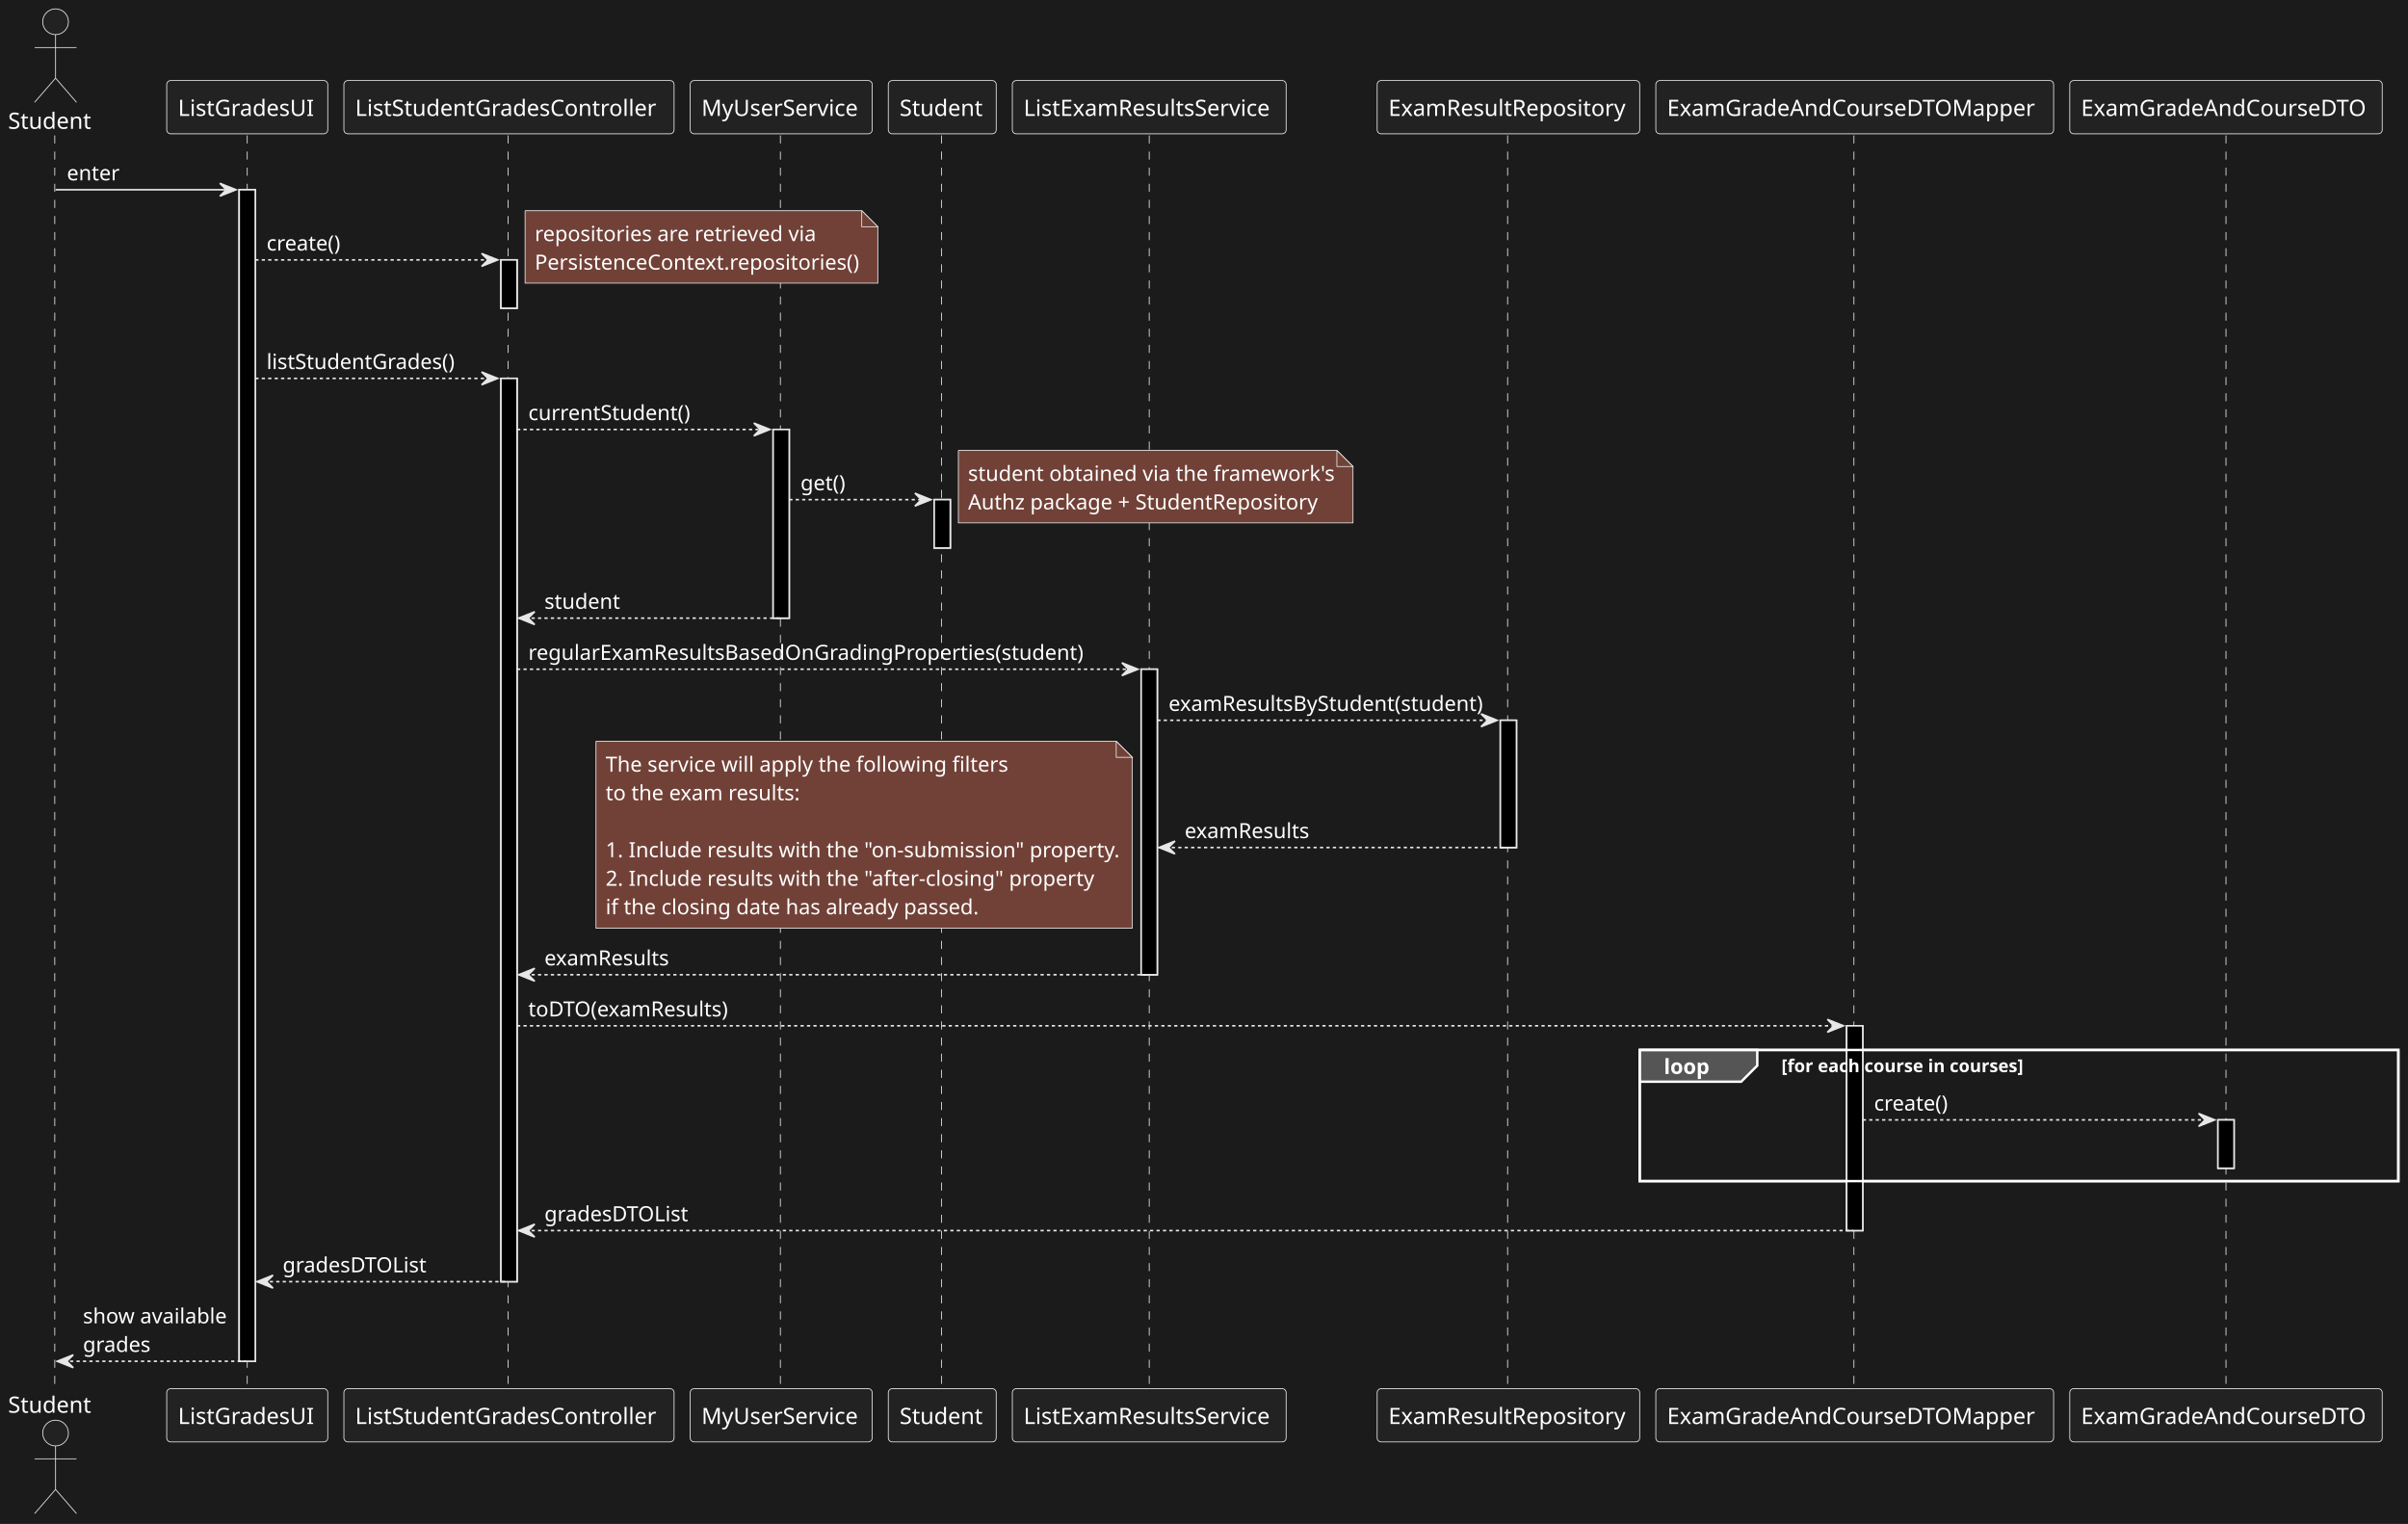
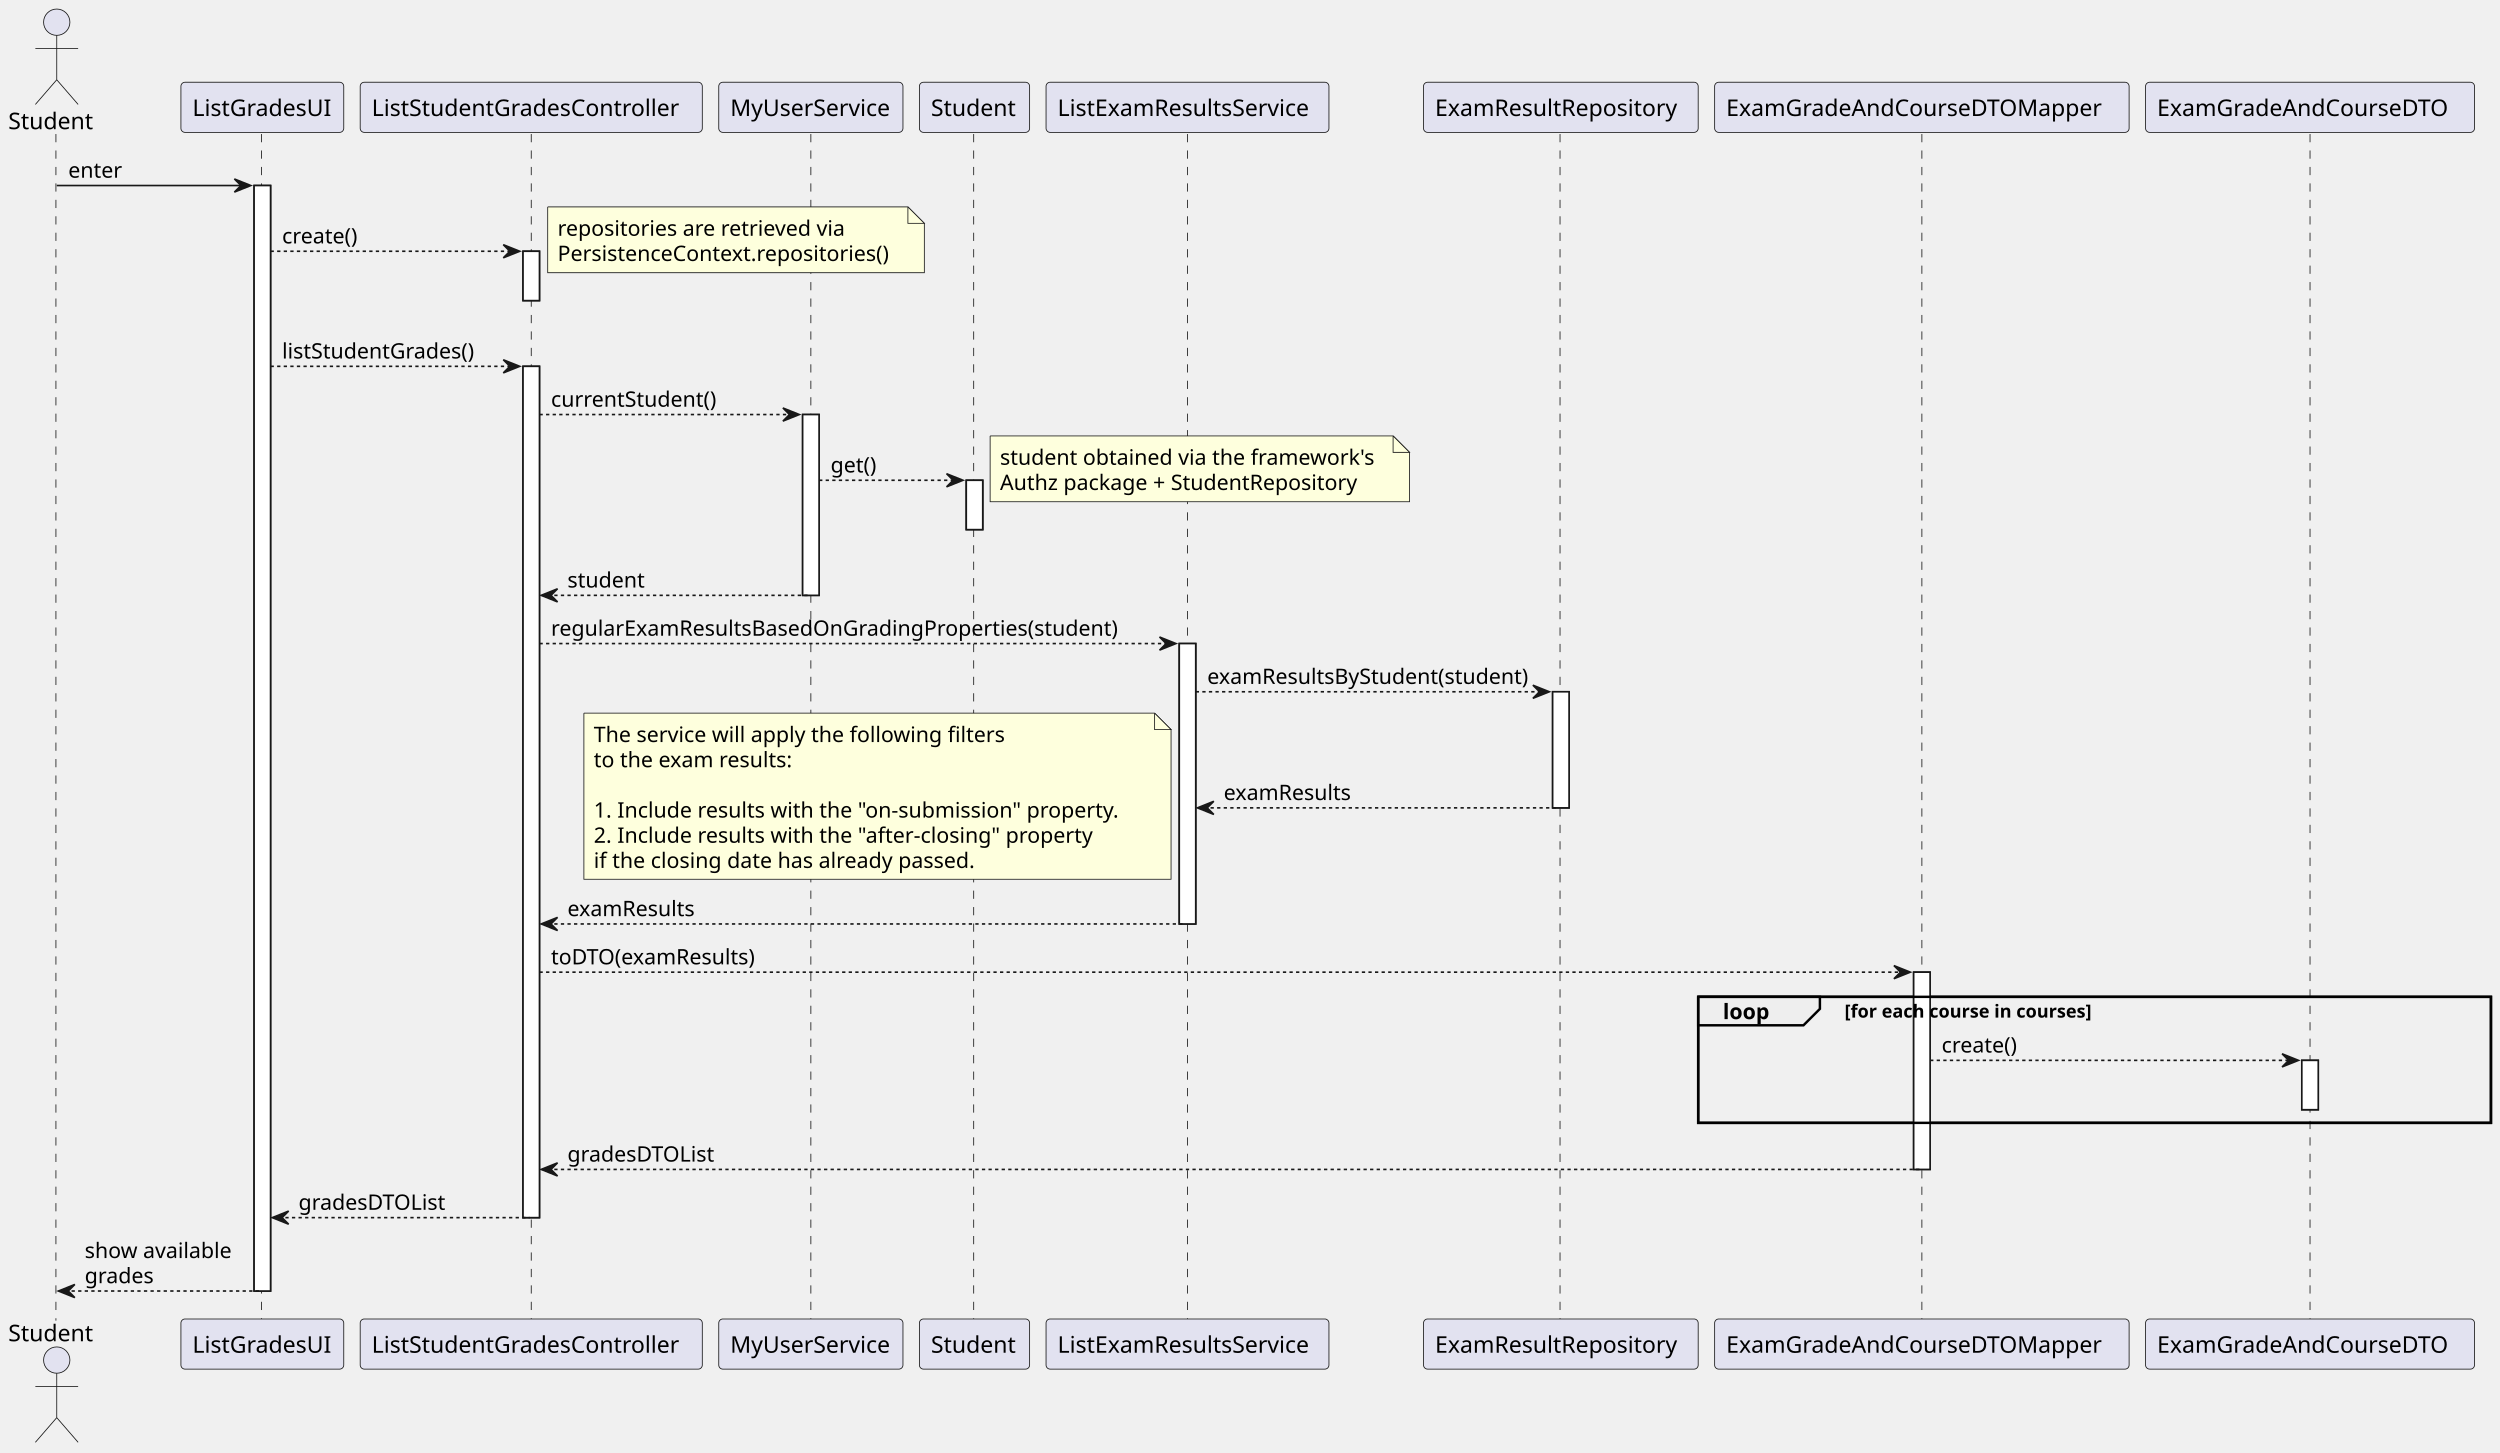
- <svg xmlns="http://www.w3.org/2000/svg" contentStyleType="text/css" height="946px" preserveAspectRatio="none" style="width:1495px;height:946px;background:#1B1B1B;" version="1.1" viewBox="0 0 1495 946" width="1495px" zoomAndPan="magnify">
+ <svg xmlns="http://www.w3.org/2000/svg" contentStyleType="text/css" height="883px" preserveAspectRatio="none" style="width:1520px;height:883px;background:#FFFFFF;" version="1.1" viewBox="0 0 1520 883" width="1520px" zoomAndPan="magnify">
  <defs />
  <g>
-     <rect fill="#1B1B1B" height="946" style="stroke:none;stroke-width:1.0;" width="1495" x="0" y="0" />
-     <rect fill="#000000" height="727.238" style="stroke:#E7E7E7;stroke-width:1.0;" width="10" x="148.5" y="117.774" />
-     <rect fill="#000000" height="30" style="stroke:#E7E7E7;stroke-width:1.0;" width="10" x="311" y="161.333" />
-     <rect fill="#000000" height="560.708" style="stroke:#E7E7E7;stroke-width:1.0;" width="10" x="311" y="234.892" />
-     <rect fill="#000000" height="117.118" style="stroke:#E7E7E7;stroke-width:1.0;" width="10" x="480" y="266.598" />
-     <rect fill="#000000" height="30" style="stroke:#E7E7E7;stroke-width:1.0;" width="10" x="580" y="310.157" />
-     <rect fill="#000000" height="189.648" style="stroke:#E7E7E7;stroke-width:1.0;" width="10" x="708.5" y="415.422" />
-     <rect fill="#000000" height="78.971" style="stroke:#E7E7E7;stroke-width:1.0;" width="10" x="931.5" y="447.128" />
-     <rect fill="#000000" height="127.118" style="stroke:#E7E7E7;stroke-width:1.0;" width="10" x="1146.5" y="636.776" />
-     <rect fill="#000000" height="30" style="stroke:#E7E7E7;stroke-width:1.0;" width="10" x="1377" y="695.188" />
-     <rect fill="none" height="81.412" style="stroke:#FFFFFF;stroke-width:1.5;" width="471" x="1018" y="651.776" />
-     <line style="stroke:#E7E7E7;stroke-width:0.5;stroke-dasharray:5.0,5.0;" x1="34" x2="34" y1="84.068" y2="863.012" />
-     <line style="stroke:#E7E7E7;stroke-width:0.5;stroke-dasharray:5.0,5.0;" x1="153.5" x2="153.5" y1="84.068" y2="863.012" />
-     <line style="stroke:#E7E7E7;stroke-width:0.5;stroke-dasharray:5.0,5.0;" x1="315.5" x2="315.5" y1="84.068" y2="863.012" />
-     <line style="stroke:#E7E7E7;stroke-width:0.5;stroke-dasharray:5.0,5.0;" x1="484.5" x2="484.5" y1="84.068" y2="863.012" />
-     <line style="stroke:#E7E7E7;stroke-width:0.5;stroke-dasharray:5.0,5.0;" x1="584.5" x2="584.5" y1="84.068" y2="863.012" />
-     <line style="stroke:#E7E7E7;stroke-width:0.5;stroke-dasharray:5.0,5.0;" x1="713.5" x2="713.5" y1="84.068" y2="863.012" />
-     <line style="stroke:#E7E7E7;stroke-width:0.5;stroke-dasharray:5.0,5.0;" x1="936" x2="936" y1="84.068" y2="863.012" />
-     <line style="stroke:#E7E7E7;stroke-width:0.5;stroke-dasharray:5.0,5.0;" x1="1151" x2="1151" y1="84.068" y2="863.012" />
-     <line style="stroke:#E7E7E7;stroke-width:0.5;stroke-dasharray:5.0,5.0;" x1="1382" x2="1382" y1="84.068" y2="863.012" />
-     <text fill="#FFFFFF" font-family="sans-serif" font-size="14" lengthAdjust="spacing" textLength="53" x="5" y="79.966">Student</text>
-     <ellipse cx="34.5" cy="13.5" fill="#222222" rx="8" ry="8" style="stroke:#E7E7E7;stroke-width:0.5;" />
-     <path d="M34.5,21.5 L34.5,48.5 M21.5,29.5 L47.5,29.5 M34.5,48.5 L21.5,63.5 M34.5,48.5 L47.5,63.5 " fill="none" style="stroke:#E7E7E7;stroke-width:0.5;" />
-     <text fill="#FFFFFF" font-family="sans-serif" font-size="14" lengthAdjust="spacing" textLength="53" x="5" y="876.978">Student</text>
-     <ellipse cx="34.5" cy="889.58" fill="#222222" rx="8" ry="8" style="stroke:#E7E7E7;stroke-width:0.5;" />
-     <path d="M34.5,897.58 L34.5,924.58 M21.5,905.58 L47.5,905.58 M34.5,924.58 L21.5,939.58 M34.5,924.58 L47.5,939.58 " fill="none" style="stroke:#E7E7E7;stroke-width:0.5;" />
-     <rect fill="#222222" height="33.068" rx="2.5" ry="2.5" style="stroke:#E7E7E7;stroke-width:0.5;" width="100" x="103.5" y="50" />
-     <text fill="#FFFFFF" font-family="sans-serif" font-size="14" lengthAdjust="spacing" textLength="86" x="110.5" y="71.966">ListGradesUI</text>
-     <rect fill="#222222" height="33.068" rx="2.5" ry="2.5" style="stroke:#E7E7E7;stroke-width:0.5;" width="100" x="103.5" y="862.012" />
-     <text fill="#FFFFFF" font-family="sans-serif" font-size="14" lengthAdjust="spacing" textLength="86" x="110.5" y="883.978">ListGradesUI</text>
-     <rect fill="#222222" height="33.068" rx="2.5" ry="2.5" style="stroke:#E7E7E7;stroke-width:0.5;" width="205" x="213.5" y="50" />
-     <text fill="#FFFFFF" font-family="sans-serif" font-size="14" lengthAdjust="spacing" textLength="191" x="220.5" y="71.966">ListStudentGradesController</text>
-     <rect fill="#222222" height="33.068" rx="2.5" ry="2.5" style="stroke:#E7E7E7;stroke-width:0.5;" width="205" x="213.5" y="862.012" />
-     <text fill="#FFFFFF" font-family="sans-serif" font-size="14" lengthAdjust="spacing" textLength="191" x="220.5" y="883.978">ListStudentGradesController</text>
-     <rect fill="#222222" height="33.068" rx="2.5" ry="2.5" style="stroke:#E7E7E7;stroke-width:0.5;" width="113" x="428.5" y="50" />
-     <text fill="#FFFFFF" font-family="sans-serif" font-size="14" lengthAdjust="spacing" textLength="99" x="435.5" y="71.966">MyUserService</text>
-     <rect fill="#222222" height="33.068" rx="2.5" ry="2.5" style="stroke:#E7E7E7;stroke-width:0.5;" width="113" x="428.5" y="862.012" />
-     <text fill="#FFFFFF" font-family="sans-serif" font-size="14" lengthAdjust="spacing" textLength="99" x="435.5" y="883.978">MyUserService</text>
-     <rect fill="#222222" height="33.068" rx="2.5" ry="2.5" style="stroke:#E7E7E7;stroke-width:0.5;" width="67" x="551.5" y="50" />
-     <text fill="#FFFFFF" font-family="sans-serif" font-size="14" lengthAdjust="spacing" textLength="53" x="558.5" y="71.966">Student</text>
-     <rect fill="#222222" height="33.068" rx="2.5" ry="2.5" style="stroke:#E7E7E7;stroke-width:0.5;" width="67" x="551.5" y="862.012" />
-     <text fill="#FFFFFF" font-family="sans-serif" font-size="14" lengthAdjust="spacing" textLength="53" x="558.5" y="883.978">Student</text>
-     <rect fill="#222222" height="33.068" rx="2.5" ry="2.5" style="stroke:#E7E7E7;stroke-width:0.5;" width="170" x="628.5" y="50" />
-     <text fill="#FFFFFF" font-family="sans-serif" font-size="14" lengthAdjust="spacing" textLength="156" x="635.5" y="71.966">ListExamResultsService</text>
-     <rect fill="#222222" height="33.068" rx="2.5" ry="2.5" style="stroke:#E7E7E7;stroke-width:0.5;" width="170" x="628.5" y="862.012" />
-     <text fill="#FFFFFF" font-family="sans-serif" font-size="14" lengthAdjust="spacing" textLength="156" x="635.5" y="883.978">ListExamResultsService</text>
-     <rect fill="#222222" height="33.068" rx="2.5" ry="2.5" style="stroke:#E7E7E7;stroke-width:0.5;" width="163" x="855" y="50" />
-     <text fill="#FFFFFF" font-family="sans-serif" font-size="14" lengthAdjust="spacing" textLength="149" x="862" y="71.966">ExamResultRepository</text>
-     <rect fill="#222222" height="33.068" rx="2.5" ry="2.5" style="stroke:#E7E7E7;stroke-width:0.5;" width="163" x="855" y="862.012" />
-     <text fill="#FFFFFF" font-family="sans-serif" font-size="14" lengthAdjust="spacing" textLength="149" x="862" y="883.978">ExamResultRepository</text>
-     <rect fill="#222222" height="33.068" rx="2.5" ry="2.5" style="stroke:#E7E7E7;stroke-width:0.5;" width="247" x="1028" y="50" />
-     <text fill="#FFFFFF" font-family="sans-serif" font-size="14" lengthAdjust="spacing" textLength="233" x="1035" y="71.966">ExamGradeAndCourseDTOMapper</text>
-     <rect fill="#222222" height="33.068" rx="2.5" ry="2.5" style="stroke:#E7E7E7;stroke-width:0.5;" width="247" x="1028" y="862.012" />
-     <text fill="#FFFFFF" font-family="sans-serif" font-size="14" lengthAdjust="spacing" textLength="233" x="1035" y="883.978">ExamGradeAndCourseDTOMapper</text>
-     <rect fill="#222222" height="33.068" rx="2.5" ry="2.5" style="stroke:#E7E7E7;stroke-width:0.5;" width="194" x="1285" y="50" />
-     <text fill="#FFFFFF" font-family="sans-serif" font-size="14" lengthAdjust="spacing" textLength="180" x="1292" y="71.966">ExamGradeAndCourseDTO</text>
-     <rect fill="#222222" height="33.068" rx="2.5" ry="2.5" style="stroke:#E7E7E7;stroke-width:0.5;" width="194" x="1285" y="862.012" />
-     <text fill="#FFFFFF" font-family="sans-serif" font-size="14" lengthAdjust="spacing" textLength="180" x="1292" y="883.978">ExamGradeAndCourseDTO</text>
-     <rect fill="#000000" height="727.238" style="stroke:#E7E7E7;stroke-width:1.0;" width="10" x="148.5" y="117.774" />
-     <rect fill="#000000" height="30" style="stroke:#E7E7E7;stroke-width:1.0;" width="10" x="311" y="161.333" />
-     <rect fill="#000000" height="560.708" style="stroke:#E7E7E7;stroke-width:1.0;" width="10" x="311" y="234.892" />
-     <rect fill="#000000" height="117.118" style="stroke:#E7E7E7;stroke-width:1.0;" width="10" x="480" y="266.598" />
-     <rect fill="#000000" height="30" style="stroke:#E7E7E7;stroke-width:1.0;" width="10" x="580" y="310.157" />
-     <rect fill="#000000" height="189.648" style="stroke:#E7E7E7;stroke-width:1.0;" width="10" x="708.5" y="415.422" />
-     <rect fill="#000000" height="78.971" style="stroke:#E7E7E7;stroke-width:1.0;" width="10" x="931.5" y="447.128" />
-     <rect fill="#000000" height="127.118" style="stroke:#E7E7E7;stroke-width:1.0;" width="10" x="1146.5" y="636.776" />
-     <rect fill="#000000" height="30" style="stroke:#E7E7E7;stroke-width:1.0;" width="10" x="1377" y="695.188" />
-     <polygon fill="#E7E7E7" points="136.5,113.774,146.5,117.774,136.5,121.774,140.5,117.774" style="stroke:#E7E7E7;stroke-width:1.0;" />
-     <line style="stroke:#E7E7E7;stroke-width:1.0;" x1="34.5" x2="142.5" y1="117.774" y2="117.774" />
-     <text fill="#FFFFFF" font-family="sans-serif" font-size="13" lengthAdjust="spacing" textLength="32" x="41.5" y="111.965">enter</text>
-     <polygon fill="#E7E7E7" points="299,157.333,309,161.333,299,165.333,303,161.333" style="stroke:#E7E7E7;stroke-width:1.0;" />
-     <line style="stroke:#E7E7E7;stroke-width:1.0;stroke-dasharray:2.0,2.0;" x1="158.5" x2="305" y1="161.333" y2="161.333" />
-     <text fill="#FFFFFF" font-family="sans-serif" font-size="13" lengthAdjust="spacing" textLength="45" x="165.5" y="155.524">create()</text>
-     <path d="M326,130.774 L326,175.774 L545,175.774 L545,140.774 L535,130.774 L326,130.774 " fill="#714137" style="stroke:#E7E7E7;stroke-width:0.5;" />
-     <path d="M535,130.774 L535,140.774 L545,140.774 L535,130.774 " fill="#714137" style="stroke:#E7E7E7;stroke-width:0.5;" />
-     <text fill="#FFFFFF" font-family="sans-serif" font-size="13" lengthAdjust="spacing" textLength="170" x="332" y="149.671">repositories are retrieved via</text>
-     <text fill="#FFFFFF" font-family="sans-serif" font-size="13" lengthAdjust="spacing" textLength="198" x="332" y="167.377">PersistenceContext.repositories()</text>
-     <polygon fill="#E7E7E7" points="299,230.892,309,234.892,299,238.892,303,234.892" style="stroke:#E7E7E7;stroke-width:1.0;" />
-     <line style="stroke:#E7E7E7;stroke-width:1.0;stroke-dasharray:2.0,2.0;" x1="158.5" x2="305" y1="234.892" y2="234.892" />
-     <text fill="#FFFFFF" font-family="sans-serif" font-size="13" lengthAdjust="spacing" textLength="115" x="165.5" y="229.083">listStudentGrades()</text>
-     <polygon fill="#E7E7E7" points="468,262.598,478,266.598,468,270.598,472,266.598" style="stroke:#E7E7E7;stroke-width:1.0;" />
-     <line style="stroke:#E7E7E7;stroke-width:1.0;stroke-dasharray:2.0,2.0;" x1="321" x2="474" y1="266.598" y2="266.598" />
-     <text fill="#FFFFFF" font-family="sans-serif" font-size="13" lengthAdjust="spacing" textLength="100" x="328" y="260.789">currentStudent()</text>
-     <polygon fill="#E7E7E7" points="568,306.157,578,310.157,568,314.157,572,310.157" style="stroke:#E7E7E7;stroke-width:1.0;" />
-     <line style="stroke:#E7E7E7;stroke-width:1.0;stroke-dasharray:2.0,2.0;" x1="490" x2="574" y1="310.157" y2="310.157" />
-     <text fill="#FFFFFF" font-family="sans-serif" font-size="13" lengthAdjust="spacing" textLength="28" x="497" y="304.348">get()</text>
-     <path d="M595,279.598 L595,324.598 L840,324.598 L840,289.598 L830,279.598 L595,279.598 " fill="#714137" style="stroke:#E7E7E7;stroke-width:0.5;" />
-     <path d="M830,279.598 L830,289.598 L840,289.598 L830,279.598 " fill="#714137" style="stroke:#E7E7E7;stroke-width:0.5;" />
-     <text fill="#FFFFFF" font-family="sans-serif" font-size="13" lengthAdjust="spacing" textLength="224" x="601" y="298.495">student obtained via the framework's</text>
-     <text fill="#FFFFFF" font-family="sans-serif" font-size="13" lengthAdjust="spacing" textLength="214" x="601" y="316.201">Authz package + StudentRepository</text>
-     <polygon fill="#E7E7E7" points="332,379.716,322,383.716,332,387.716,328,383.716" style="stroke:#E7E7E7;stroke-width:1.0;" />
-     <line style="stroke:#E7E7E7;stroke-width:1.0;stroke-dasharray:2.0,2.0;" x1="326" x2="484" y1="383.716" y2="383.716" />
-     <text fill="#FFFFFF" font-family="sans-serif" font-size="13" lengthAdjust="spacing" textLength="47" x="338" y="377.907">student</text>
-     <polygon fill="#E7E7E7" points="696.5,411.422,706.5,415.422,696.5,419.422,700.5,415.422" style="stroke:#E7E7E7;stroke-width:1.0;" />
-     <line style="stroke:#E7E7E7;stroke-width:1.0;stroke-dasharray:2.0,2.0;" x1="321" x2="702.5" y1="415.422" y2="415.422" />
-     <text fill="#FFFFFF" font-family="sans-serif" font-size="13" lengthAdjust="spacing" textLength="338" x="328" y="409.613">regularExamResultsBasedOnGradingProperties(student)</text>
-     <polygon fill="#E7E7E7" points="919.5,443.128,929.5,447.128,919.5,451.128,923.5,447.128" style="stroke:#E7E7E7;stroke-width:1.0;" />
-     <line style="stroke:#E7E7E7;stroke-width:1.0;stroke-dasharray:2.0,2.0;" x1="718.5" x2="925.5" y1="447.128" y2="447.128" />
-     <text fill="#FFFFFF" font-family="sans-serif" font-size="13" lengthAdjust="spacing" textLength="194" x="725.5" y="441.319">examResultsByStudent(student)</text>
-     <polygon fill="#E7E7E7" points="729.5,522.099,719.5,526.099,729.5,530.099,725.5,526.099" style="stroke:#E7E7E7;stroke-width:1.0;" />
-     <line style="stroke:#E7E7E7;stroke-width:1.0;stroke-dasharray:2.0,2.0;" x1="723.5" x2="935.5" y1="526.099" y2="526.099" />
-     <text fill="#FFFFFF" font-family="sans-serif" font-size="13" lengthAdjust="spacing" textLength="76" x="735.5" y="520.29">examResults</text>
-     <path d="M370,460.128 L370,576.128 L703,576.128 L703,470.128 L693,460.128 L370,460.128 " fill="#714137" style="stroke:#E7E7E7;stroke-width:0.5;" />
-     <path d="M693,460.128 L693,470.128 L703,470.128 L693,460.128 " fill="#714137" style="stroke:#E7E7E7;stroke-width:0.5;" />
-     <text fill="#FFFFFF" font-family="sans-serif" font-size="13" lengthAdjust="spacing" textLength="241" x="376" y="479.025">The service will apply the following filters</text>
-     <text fill="#FFFFFF" font-family="sans-serif" font-size="13" lengthAdjust="spacing" textLength="118" x="376" y="496.731">to the exam results:</text>
-     <text fill="#FFFFFF" font-family="sans-serif" font-size="13" lengthAdjust="spacing" textLength="3" x="376" y="514.437"> </text>
-     <text fill="#FFFFFF" font-family="sans-serif" font-size="13" lengthAdjust="spacing" textLength="312" x="376" y="532.143">1. Include results with the "on-submission" property.</text>
-     <text fill="#FFFFFF" font-family="sans-serif" font-size="13" lengthAdjust="spacing" textLength="295" x="376" y="549.849">2. Include results with the "after-closing" property</text>
-     <text fill="#FFFFFF" font-family="sans-serif" font-size="13" lengthAdjust="spacing" textLength="224" x="376" y="567.555">if the closing date has already passed.</text>
-     <polygon fill="#E7E7E7" points="332,601.07,322,605.07,332,609.07,328,605.07" style="stroke:#E7E7E7;stroke-width:1.0;" />
-     <line style="stroke:#E7E7E7;stroke-width:1.0;stroke-dasharray:2.0,2.0;" x1="326" x2="712.5" y1="605.07" y2="605.07" />
-     <text fill="#FFFFFF" font-family="sans-serif" font-size="13" lengthAdjust="spacing" textLength="76" x="338" y="599.261">examResults</text>
-     <polygon fill="#E7E7E7" points="1134.5,632.776,1144.5,636.776,1134.5,640.776,1138.5,636.776" style="stroke:#E7E7E7;stroke-width:1.0;" />
-     <line style="stroke:#E7E7E7;stroke-width:1.0;stroke-dasharray:2.0,2.0;" x1="321" x2="1140.5" y1="636.776" y2="636.776" />
-     <text fill="#FFFFFF" font-family="sans-serif" font-size="13" lengthAdjust="spacing" textLength="123" x="328" y="630.967">toDTO(examResults)</text>
-     <path d="M1018,651.776 L1091,651.776 L1091,661.482 L1081,671.482 L1018,671.482 L1018,651.776 " fill="#555555" style="stroke:#FFFFFF;stroke-width:1.5;" />
-     <rect fill="none" height="81.412" style="stroke:#FFFFFF;stroke-width:1.5;" width="471" x="1018" y="651.776" />
-     <text fill="#FFFFFF" font-family="sans-serif" font-size="13" font-weight="bold" lengthAdjust="spacing" textLength="28" x="1033" y="666.673">loop</text>
-     <text fill="#FFFFFF" font-family="sans-serif" font-size="11" font-weight="bold" lengthAdjust="spacing" textLength="152" x="1106" y="665.535">[for each course in courses]</text>
-     <polygon fill="#E7E7E7" points="1365,691.188,1375,695.188,1365,699.188,1369,695.188" style="stroke:#E7E7E7;stroke-width:1.0;" />
-     <line style="stroke:#E7E7E7;stroke-width:1.0;stroke-dasharray:2.0,2.0;" x1="1156.5" x2="1371" y1="695.188" y2="695.188" />
-     <text fill="#FFFFFF" font-family="sans-serif" font-size="13" lengthAdjust="spacing" textLength="45" x="1163.5" y="689.379">create()</text>
-     <polygon fill="#E7E7E7" points="332,759.894,322,763.894,332,767.894,328,763.894" style="stroke:#E7E7E7;stroke-width:1.0;" />
-     <line style="stroke:#E7E7E7;stroke-width:1.0;stroke-dasharray:2.0,2.0;" x1="326" x2="1150.5" y1="763.894" y2="763.894" />
-     <text fill="#FFFFFF" font-family="sans-serif" font-size="13" lengthAdjust="spacing" textLength="88" x="338" y="758.085">gradesDTOList</text>
-     <polygon fill="#E7E7E7" points="169.5,791.6,159.5,795.6,169.5,799.6,165.5,795.6" style="stroke:#E7E7E7;stroke-width:1.0;" />
-     <line style="stroke:#E7E7E7;stroke-width:1.0;stroke-dasharray:2.0,2.0;" x1="163.5" x2="315" y1="795.6" y2="795.6" />
-     <text fill="#FFFFFF" font-family="sans-serif" font-size="13" lengthAdjust="spacing" textLength="88" x="175.5" y="789.791">gradesDTOList</text>
-     <polygon fill="#E7E7E7" points="45.5,841.012,35.5,845.012,45.5,849.012,41.5,845.012" style="stroke:#E7E7E7;stroke-width:1.0;" />
-     <line style="stroke:#E7E7E7;stroke-width:1.0;stroke-dasharray:2.0,2.0;" x1="39.5" x2="152.5" y1="845.012" y2="845.012" />
-     <text fill="#FFFFFF" font-family="sans-serif" font-size="13" lengthAdjust="spacing" textLength="87" x="51.5" y="821.497">show available</text>
-     <text fill="#FFFFFF" font-family="sans-serif" font-size="13" lengthAdjust="spacing" textLength="41" x="51.5" y="839.203">grades</text>
+     <rect fill="#FFFFFF" height="672.143" style="stroke:#181818;stroke-width:1.0;" width="10" x="154.5" y="112.799" />
+     <rect fill="#FFFFFF" height="30" style="stroke:#181818;stroke-width:1.0;" width="10" x="318" y="152.765" />
+     <rect fill="#FFFFFF" height="517.59" style="stroke:#181818;stroke-width:1.0;" width="10" x="318" y="222.731" />
+     <rect fill="#FFFFFF" height="109.932" style="stroke:#181818;stroke-width:1.0;" width="10" x="488" y="252.041" />
+     <rect fill="#FFFFFF" height="30" style="stroke:#181818;stroke-width:1.0;" width="10" x="587.5" y="292.007" />
+     <rect fill="#FFFFFF" height="170.484" style="stroke:#181818;stroke-width:1.0;" width="10" x="717" y="391.283" />
+     <rect fill="#FFFFFF" height="70.587" style="stroke:#181818;stroke-width:1.0;" width="10" x="944" y="420.594" />
+     <rect fill="#FFFFFF" height="119.932" style="stroke:#181818;stroke-width:1.0;" width="10" x="1163.5" y="591.078" />
+     <rect fill="#FFFFFF" height="30" style="stroke:#181818;stroke-width:1.0;" width="10" x="1399.5" y="644.699" />
+     <rect fill="none" height="76.621" style="stroke:#000000;stroke-width:1.5;" width="482" x="1032.5" y="606.078" />
+     <line style="stroke:#181818;stroke-width:0.5;stroke-dasharray:5.0,5.0;" x1="34" x2="34" y1="81.488" y2="802.941" />
+     <line style="stroke:#181818;stroke-width:0.5;stroke-dasharray:5.0,5.0;" x1="159" x2="159" y1="81.488" y2="802.941" />
+     <line style="stroke:#181818;stroke-width:0.5;stroke-dasharray:5.0,5.0;" x1="323" x2="323" y1="81.488" y2="802.941" />
+     <line style="stroke:#181818;stroke-width:0.5;stroke-dasharray:5.0,5.0;" x1="493" x2="493" y1="81.488" y2="802.941" />
+     <line style="stroke:#181818;stroke-width:0.5;stroke-dasharray:5.0,5.0;" x1="592" x2="592" y1="81.488" y2="802.941" />
+     <line style="stroke:#181818;stroke-width:0.5;stroke-dasharray:5.0,5.0;" x1="722" x2="722" y1="81.488" y2="802.941" />
+     <line style="stroke:#181818;stroke-width:0.5;stroke-dasharray:5.0,5.0;" x1="948.5" x2="948.5" y1="81.488" y2="802.941" />
+     <line style="stroke:#181818;stroke-width:0.5;stroke-dasharray:5.0,5.0;" x1="1168.5" x2="1168.5" y1="81.488" y2="802.941" />
+     <line style="stroke:#181818;stroke-width:0.5;stroke-dasharray:5.0,5.0;" x1="1404.5" x2="1404.5" y1="81.488" y2="802.941" />
+     <text fill="#000000" font-family="sans-serif" font-size="14" lengthAdjust="spacing" textLength="53" x="5" y="78.535">Student</text>
+     <ellipse cx="34.5" cy="13.5" fill="#E2E2F0" rx="8" ry="8" style="stroke:#181818;stroke-width:0.5;" />
+     <path d="M34.5,21.5 L34.5,48.5 M21.5,29.5 L47.5,29.5 M34.5,48.5 L21.5,63.5 M34.5,48.5 L47.5,63.5 " fill="none" style="stroke:#181818;stroke-width:0.5;" />
+     <text fill="#000000" font-family="sans-serif" font-size="14" lengthAdjust="spacing" textLength="53" x="5" y="815.477">Student</text>
+     <ellipse cx="34.5" cy="826.93" fill="#E2E2F0" rx="8" ry="8" style="stroke:#181818;stroke-width:0.5;" />
+     <path d="M34.5,834.93 L34.5,861.93 M21.5,842.93 L47.5,842.93 M34.5,861.93 L21.5,876.93 M34.5,861.93 L47.5,876.93 " fill="none" style="stroke:#181818;stroke-width:0.5;" />
+     <rect fill="#E2E2F0" height="30.488" rx="2.5" ry="2.5" style="stroke:#181818;stroke-width:0.5;" width="99" x="110" y="50" />
+     <text fill="#000000" font-family="sans-serif" font-size="14" lengthAdjust="spacing" textLength="85" x="117" y="70.535">ListGradesUI</text>
+     <rect fill="#E2E2F0" height="30.488" rx="2.5" ry="2.5" style="stroke:#181818;stroke-width:0.5;" width="99" x="110" y="801.941" />
+     <text fill="#000000" font-family="sans-serif" font-size="14" lengthAdjust="spacing" textLength="85" x="117" y="822.477">ListGradesUI</text>
+     <rect fill="#E2E2F0" height="30.488" rx="2.5" ry="2.5" style="stroke:#181818;stroke-width:0.5;" width="208" x="219" y="50" />
+     <text fill="#000000" font-family="sans-serif" font-size="14" lengthAdjust="spacing" textLength="194" x="226" y="70.535">ListStudentGradesController</text>
+     <rect fill="#E2E2F0" height="30.488" rx="2.5" ry="2.5" style="stroke:#181818;stroke-width:0.5;" width="208" x="219" y="801.941" />
+     <text fill="#000000" font-family="sans-serif" font-size="14" lengthAdjust="spacing" textLength="194" x="226" y="822.477">ListStudentGradesController</text>
+     <rect fill="#E2E2F0" height="30.488" rx="2.5" ry="2.5" style="stroke:#181818;stroke-width:0.5;" width="112" x="437" y="50" />
+     <text fill="#000000" font-family="sans-serif" font-size="14" lengthAdjust="spacing" textLength="98" x="444" y="70.535">MyUserService</text>
+     <rect fill="#E2E2F0" height="30.488" rx="2.5" ry="2.5" style="stroke:#181818;stroke-width:0.5;" width="112" x="437" y="801.941" />
+     <text fill="#000000" font-family="sans-serif" font-size="14" lengthAdjust="spacing" textLength="98" x="444" y="822.477">MyUserService</text>
+     <rect fill="#E2E2F0" height="30.488" rx="2.5" ry="2.5" style="stroke:#181818;stroke-width:0.5;" width="67" x="559" y="50" />
+     <text fill="#000000" font-family="sans-serif" font-size="14" lengthAdjust="spacing" textLength="53" x="566" y="70.535">Student</text>
+     <rect fill="#E2E2F0" height="30.488" rx="2.5" ry="2.5" style="stroke:#181818;stroke-width:0.5;" width="67" x="559" y="801.941" />
+     <text fill="#000000" font-family="sans-serif" font-size="14" lengthAdjust="spacing" textLength="53" x="566" y="822.477">Student</text>
+     <rect fill="#E2E2F0" height="30.488" rx="2.5" ry="2.5" style="stroke:#181818;stroke-width:0.5;" width="172" x="636" y="50" />
+     <text fill="#000000" font-family="sans-serif" font-size="14" lengthAdjust="spacing" textLength="158" x="643" y="70.535">ListExamResultsService</text>
+     <rect fill="#E2E2F0" height="30.488" rx="2.5" ry="2.5" style="stroke:#181818;stroke-width:0.5;" width="172" x="636" y="801.941" />
+     <text fill="#000000" font-family="sans-serif" font-size="14" lengthAdjust="spacing" textLength="158" x="643" y="822.477">ListExamResultsService</text>
+     <rect fill="#E2E2F0" height="30.488" rx="2.5" ry="2.5" style="stroke:#181818;stroke-width:0.5;" width="167" x="865.5" y="50" />
+     <text fill="#000000" font-family="sans-serif" font-size="14" lengthAdjust="spacing" textLength="153" x="872.5" y="70.535">ExamResultRepository</text>
+     <rect fill="#E2E2F0" height="30.488" rx="2.5" ry="2.5" style="stroke:#181818;stroke-width:0.5;" width="167" x="865.5" y="801.941" />
+     <text fill="#000000" font-family="sans-serif" font-size="14" lengthAdjust="spacing" textLength="153" x="872.5" y="822.477">ExamResultRepository</text>
+     <rect fill="#E2E2F0" height="30.488" rx="2.5" ry="2.5" style="stroke:#181818;stroke-width:0.5;" width="252" x="1042.5" y="50" />
+     <text fill="#000000" font-family="sans-serif" font-size="14" lengthAdjust="spacing" textLength="238" x="1049.5" y="70.535">ExamGradeAndCourseDTOMapper</text>
+     <rect fill="#E2E2F0" height="30.488" rx="2.5" ry="2.5" style="stroke:#181818;stroke-width:0.5;" width="252" x="1042.5" y="801.941" />
+     <text fill="#000000" font-family="sans-serif" font-size="14" lengthAdjust="spacing" textLength="238" x="1049.5" y="822.477">ExamGradeAndCourseDTOMapper</text>
+     <rect fill="#E2E2F0" height="30.488" rx="2.5" ry="2.5" style="stroke:#181818;stroke-width:0.5;" width="200" x="1304.5" y="50" />
+     <text fill="#000000" font-family="sans-serif" font-size="14" lengthAdjust="spacing" textLength="186" x="1311.5" y="70.535">ExamGradeAndCourseDTO</text>
+     <rect fill="#E2E2F0" height="30.488" rx="2.5" ry="2.5" style="stroke:#181818;stroke-width:0.5;" width="200" x="1304.5" y="801.941" />
+     <text fill="#000000" font-family="sans-serif" font-size="14" lengthAdjust="spacing" textLength="186" x="1311.5" y="822.477">ExamGradeAndCourseDTO</text>
+     <rect fill="#FFFFFF" height="672.143" style="stroke:#181818;stroke-width:1.0;" width="10" x="154.5" y="112.799" />
+     <rect fill="#FFFFFF" height="30" style="stroke:#181818;stroke-width:1.0;" width="10" x="318" y="152.765" />
+     <rect fill="#FFFFFF" height="517.59" style="stroke:#181818;stroke-width:1.0;" width="10" x="318" y="222.731" />
+     <rect fill="#FFFFFF" height="109.932" style="stroke:#181818;stroke-width:1.0;" width="10" x="488" y="252.041" />
+     <rect fill="#FFFFFF" height="30" style="stroke:#181818;stroke-width:1.0;" width="10" x="587.5" y="292.007" />
+     <rect fill="#FFFFFF" height="170.484" style="stroke:#181818;stroke-width:1.0;" width="10" x="717" y="391.283" />
+     <rect fill="#FFFFFF" height="70.587" style="stroke:#181818;stroke-width:1.0;" width="10" x="944" y="420.594" />
+     <rect fill="#FFFFFF" height="119.932" style="stroke:#181818;stroke-width:1.0;" width="10" x="1163.5" y="591.078" />
+     <rect fill="#FFFFFF" height="30" style="stroke:#181818;stroke-width:1.0;" width="10" x="1399.5" y="644.699" />
+     <polygon fill="#181818" points="142.5,108.799,152.5,112.799,142.5,116.799,146.5,112.799" style="stroke:#181818;stroke-width:1.0;" />
+     <line style="stroke:#181818;stroke-width:1.0;" x1="34.5" x2="148.5" y1="112.799" y2="112.799" />
+     <text fill="#000000" font-family="sans-serif" font-size="13" lengthAdjust="spacing" textLength="32" x="41.5" y="108.057">enter</text>
+     <polygon fill="#181818" points="306,148.765,316,152.765,306,156.765,310,152.765" style="stroke:#181818;stroke-width:1.0;" />
+     <line style="stroke:#181818;stroke-width:1.0;stroke-dasharray:2.0,2.0;" x1="164.5" x2="312" y1="152.765" y2="152.765" />
+     <text fill="#000000" font-family="sans-serif" font-size="13" lengthAdjust="spacing" textLength="46" x="171.5" y="148.023">create()</text>
+     <path d="M333,125.799 L333,165.799 L562,165.799 L562,135.799 L552,125.799 L333,125.799 " fill="#FEFFDD" style="stroke:#181818;stroke-width:0.5;" />
+     <path d="M552,125.799 L552,135.799 L562,135.799 L552,125.799 " fill="#FEFFDD" style="stroke:#181818;stroke-width:0.5;" />
+     <text fill="#000000" font-family="sans-serif" font-size="13" lengthAdjust="spacing" textLength="179" x="339" y="143.367">repositories are retrieved via</text>
+     <text fill="#000000" font-family="sans-serif" font-size="13" lengthAdjust="spacing" textLength="208" x="339" y="158.678">PersistenceContext.repositories()</text>
+     <polygon fill="#181818" points="306,218.731,316,222.731,306,226.731,310,222.731" style="stroke:#181818;stroke-width:1.0;" />
+     <line style="stroke:#181818;stroke-width:1.0;stroke-dasharray:2.0,2.0;" x1="164.5" x2="312" y1="222.731" y2="222.731" />
+     <text fill="#000000" font-family="sans-serif" font-size="13" lengthAdjust="spacing" textLength="119" x="171.5" y="217.988">listStudentGrades()</text>
+     <polygon fill="#181818" points="476,248.041,486,252.041,476,256.041,480,252.041" style="stroke:#181818;stroke-width:1.0;" />
+     <line style="stroke:#181818;stroke-width:1.0;stroke-dasharray:2.0,2.0;" x1="328" x2="482" y1="252.041" y2="252.041" />
+     <text fill="#000000" font-family="sans-serif" font-size="13" lengthAdjust="spacing" textLength="101" x="335" y="247.299">currentStudent()</text>
+     <polygon fill="#181818" points="575.5,288.007,585.5,292.007,575.5,296.007,579.5,292.007" style="stroke:#181818;stroke-width:1.0;" />
+     <line style="stroke:#181818;stroke-width:1.0;stroke-dasharray:2.0,2.0;" x1="498" x2="581.5" y1="292.007" y2="292.007" />
+     <text fill="#000000" font-family="sans-serif" font-size="13" lengthAdjust="spacing" textLength="28" x="505" y="287.265">get()</text>
+     <path d="M602,265.041 L602,305.041 L857,305.041 L857,275.041 L847,265.041 L602,265.041 " fill="#FEFFDD" style="stroke:#181818;stroke-width:0.5;" />
+     <path d="M847,265.041 L847,275.041 L857,275.041 L847,265.041 " fill="#FEFFDD" style="stroke:#181818;stroke-width:0.5;" />
+     <text fill="#000000" font-family="sans-serif" font-size="13" lengthAdjust="spacing" textLength="234" x="608" y="282.609">student obtained via the framework's</text>
+     <text fill="#000000" font-family="sans-serif" font-size="13" lengthAdjust="spacing" textLength="226" x="608" y="297.92">Authz package + StudentRepository</text>
+     <polygon fill="#181818" points="339,357.973,329,361.973,339,365.973,335,361.973" style="stroke:#181818;stroke-width:1.0;" />
+     <line style="stroke:#181818;stroke-width:1.0;stroke-dasharray:2.0,2.0;" x1="333" x2="492" y1="361.973" y2="361.973" />
+     <text fill="#000000" font-family="sans-serif" font-size="13" lengthAdjust="spacing" textLength="48" x="345" y="357.231">student</text>
+     <polygon fill="#181818" points="705,387.283,715,391.283,705,395.283,709,391.283" style="stroke:#181818;stroke-width:1.0;" />
+     <line style="stroke:#181818;stroke-width:1.0;stroke-dasharray:2.0,2.0;" x1="328" x2="711" y1="391.283" y2="391.283" />
+     <text fill="#000000" font-family="sans-serif" font-size="13" lengthAdjust="spacing" textLength="346" x="335" y="386.541">regularExamResultsBasedOnGradingProperties(student)</text>
+     <polygon fill="#181818" points="932,416.594,942,420.594,932,424.594,936,420.594" style="stroke:#181818;stroke-width:1.0;" />
+     <line style="stroke:#181818;stroke-width:1.0;stroke-dasharray:2.0,2.0;" x1="727" x2="938" y1="420.594" y2="420.594" />
+     <text fill="#000000" font-family="sans-serif" font-size="13" lengthAdjust="spacing" textLength="198" x="734" y="415.852">examResultsByStudent(student)</text>
+     <polygon fill="#181818" points="738,487.181,728,491.181,738,495.181,734,491.181" style="stroke:#181818;stroke-width:1.0;" />
+     <line style="stroke:#181818;stroke-width:1.0;stroke-dasharray:2.0,2.0;" x1="732" x2="948" y1="491.181" y2="491.181" />
+     <text fill="#000000" font-family="sans-serif" font-size="13" lengthAdjust="spacing" textLength="80" x="744" y="486.438">examResults</text>
+     <path d="M355,433.594 L355,534.594 L712,534.594 L712,443.594 L702,433.594 L355,433.594 " fill="#FEFFDD" style="stroke:#181818;stroke-width:0.5;" />
+     <path d="M702,433.594 L702,443.594 L712,443.594 L702,433.594 " fill="#FEFFDD" style="stroke:#181818;stroke-width:0.5;" />
+     <text fill="#000000" font-family="sans-serif" font-size="13" lengthAdjust="spacing" textLength="263" x="361" y="451.162">The service will apply the following filters</text>
+     <text fill="#000000" font-family="sans-serif" font-size="13" lengthAdjust="spacing" textLength="126" x="361" y="466.473">to the exam results:</text>
+     <text fill="#000000" font-family="sans-serif" font-size="13" lengthAdjust="spacing" textLength="4" x="361" y="481.783"> </text>
+     <text fill="#000000" font-family="sans-serif" font-size="13" lengthAdjust="spacing" textLength="336" x="361" y="497.094">1. Include results with the "on-submission" property.</text>
+     <text fill="#000000" font-family="sans-serif" font-size="13" lengthAdjust="spacing" textLength="318" x="361" y="512.404">2. Include results with the "after-closing" property</text>
+     <text fill="#000000" font-family="sans-serif" font-size="13" lengthAdjust="spacing" textLength="241" x="361" y="527.715">if the closing date has already passed.</text>
+     <polygon fill="#181818" points="339,557.768,329,561.768,339,565.768,335,561.768" style="stroke:#181818;stroke-width:1.0;" />
+     <line style="stroke:#181818;stroke-width:1.0;stroke-dasharray:2.0,2.0;" x1="333" x2="721" y1="561.768" y2="561.768" />
+     <text fill="#000000" font-family="sans-serif" font-size="13" lengthAdjust="spacing" textLength="80" x="345" y="557.025">examResults</text>
+     <polygon fill="#181818" points="1151.5,587.078,1161.5,591.078,1151.5,595.078,1155.5,591.078" style="stroke:#181818;stroke-width:1.0;" />
+     <line style="stroke:#181818;stroke-width:1.0;stroke-dasharray:2.0,2.0;" x1="328" x2="1157.5" y1="591.078" y2="591.078" />
+     <text fill="#000000" font-family="sans-serif" font-size="13" lengthAdjust="spacing" textLength="129" x="335" y="586.336">toDTO(examResults)</text>
+     <path d="M1032.5,606.078 L1106.5,606.078 L1106.5,613.389 L1096.5,623.389 L1032.5,623.389 L1032.5,606.078 " fill="#EEEEEE" style="stroke:#000000;stroke-width:1.5;" />
+     <rect fill="none" height="76.621" style="stroke:#000000;stroke-width:1.5;" width="482" x="1032.5" y="606.078" />
+     <text fill="#000000" font-family="sans-serif" font-size="13" font-weight="bold" lengthAdjust="spacing" textLength="29" x="1047.5" y="619.646">loop</text>
+     <text fill="#000000" font-family="sans-serif" font-size="11" font-weight="bold" lengthAdjust="spacing" textLength="157" x="1121.5" y="618.713">[for each course in courses]</text>
+     <polygon fill="#181818" points="1387.5,640.699,1397.5,644.699,1387.5,648.699,1391.5,644.699" style="stroke:#181818;stroke-width:1.0;" />
+     <line style="stroke:#181818;stroke-width:1.0;stroke-dasharray:2.0,2.0;" x1="1173.5" x2="1393.5" y1="644.699" y2="644.699" />
+     <text fill="#000000" font-family="sans-serif" font-size="13" lengthAdjust="spacing" textLength="46" x="1180.5" y="639.957">create()</text>
+     <polygon fill="#181818" points="339,707.01,329,711.01,339,715.01,335,711.01" style="stroke:#181818;stroke-width:1.0;" />
+     <line style="stroke:#181818;stroke-width:1.0;stroke-dasharray:2.0,2.0;" x1="333" x2="1167.5" y1="711.01" y2="711.01" />
+     <text fill="#000000" font-family="sans-serif" font-size="13" lengthAdjust="spacing" textLength="93" x="345" y="706.268">gradesDTOList</text>
+     <polygon fill="#181818" points="175.5,736.32,165.5,740.32,175.5,744.32,171.5,740.32" style="stroke:#181818;stroke-width:1.0;" />
+     <line style="stroke:#181818;stroke-width:1.0;stroke-dasharray:2.0,2.0;" x1="169.5" x2="322" y1="740.32" y2="740.32" />
+     <text fill="#000000" font-family="sans-serif" font-size="13" lengthAdjust="spacing" textLength="93" x="181.5" y="735.578">gradesDTOList</text>
+     <polygon fill="#181818" points="45.5,780.941,35.5,784.941,45.5,788.941,41.5,784.941" style="stroke:#181818;stroke-width:1.0;" />
+     <line style="stroke:#181818;stroke-width:1.0;stroke-dasharray:2.0,2.0;" x1="39.5" x2="158.5" y1="784.941" y2="784.941" />
+     <text fill="#000000" font-family="sans-serif" font-size="13" lengthAdjust="spacing" textLength="92" x="51.5" y="764.889">show available</text>
+     <text fill="#000000" font-family="sans-serif" font-size="13" lengthAdjust="spacing" textLength="42" x="51.5" y="780.199">grades</text>
  </g>
</svg>
